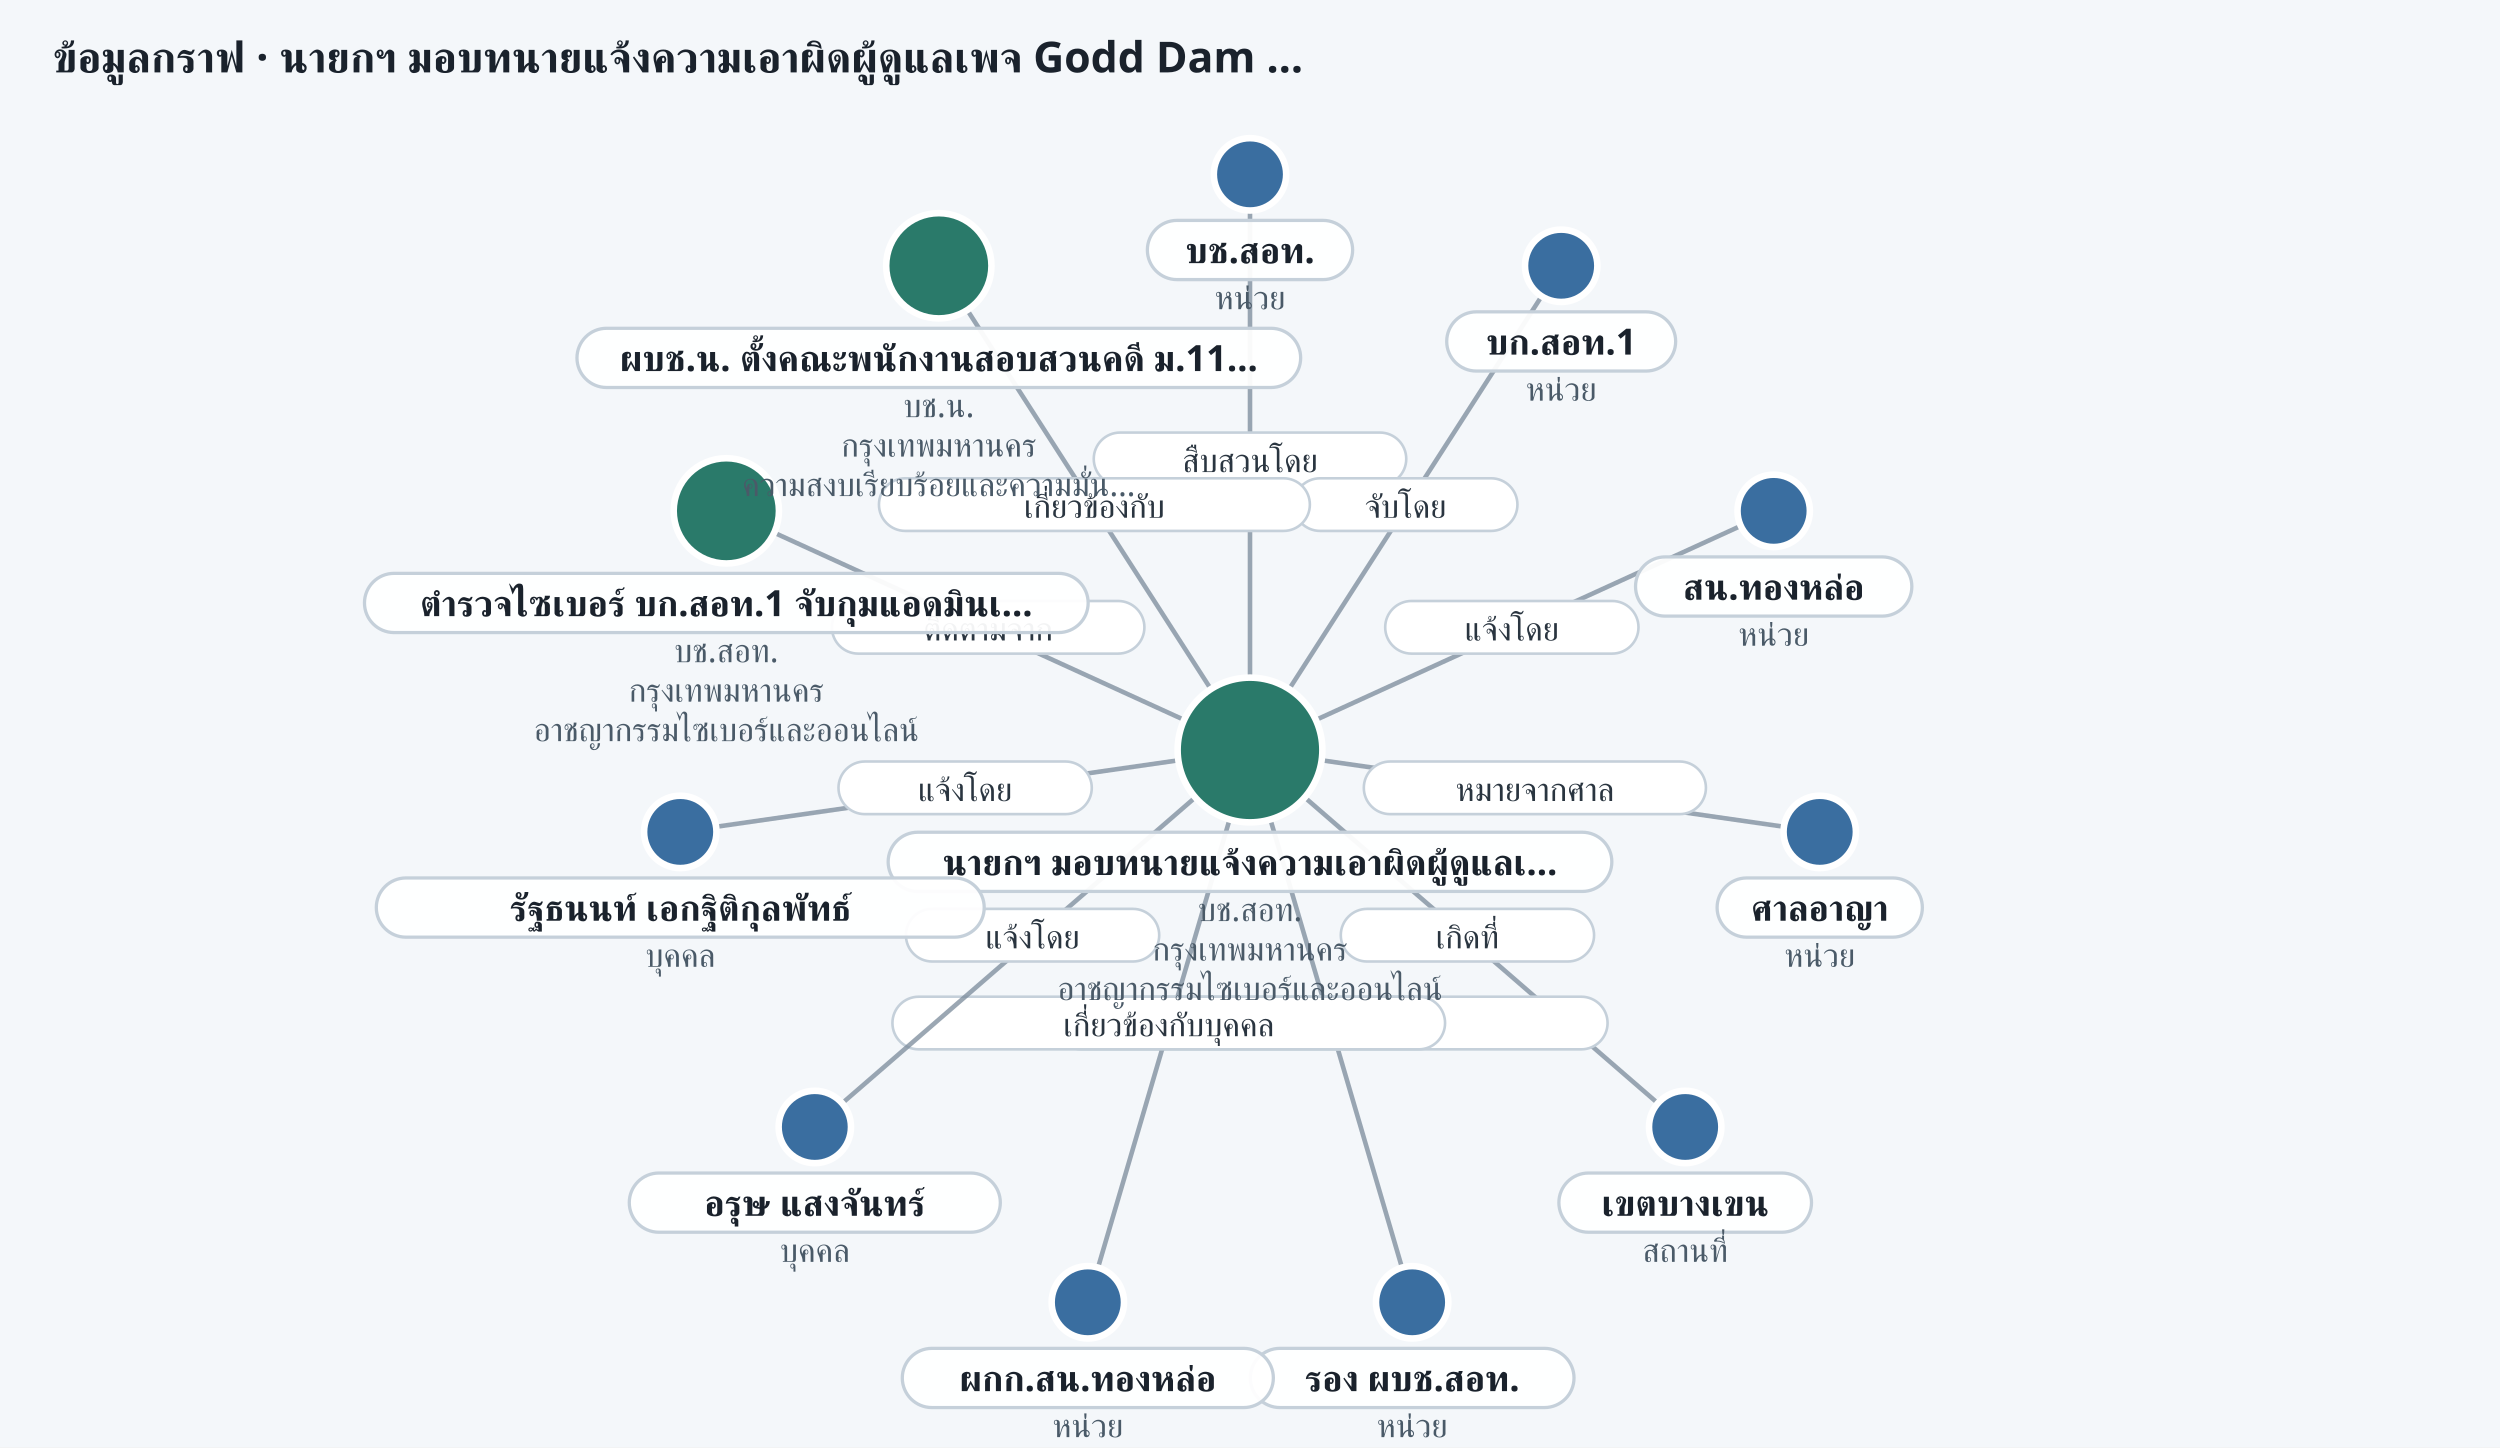
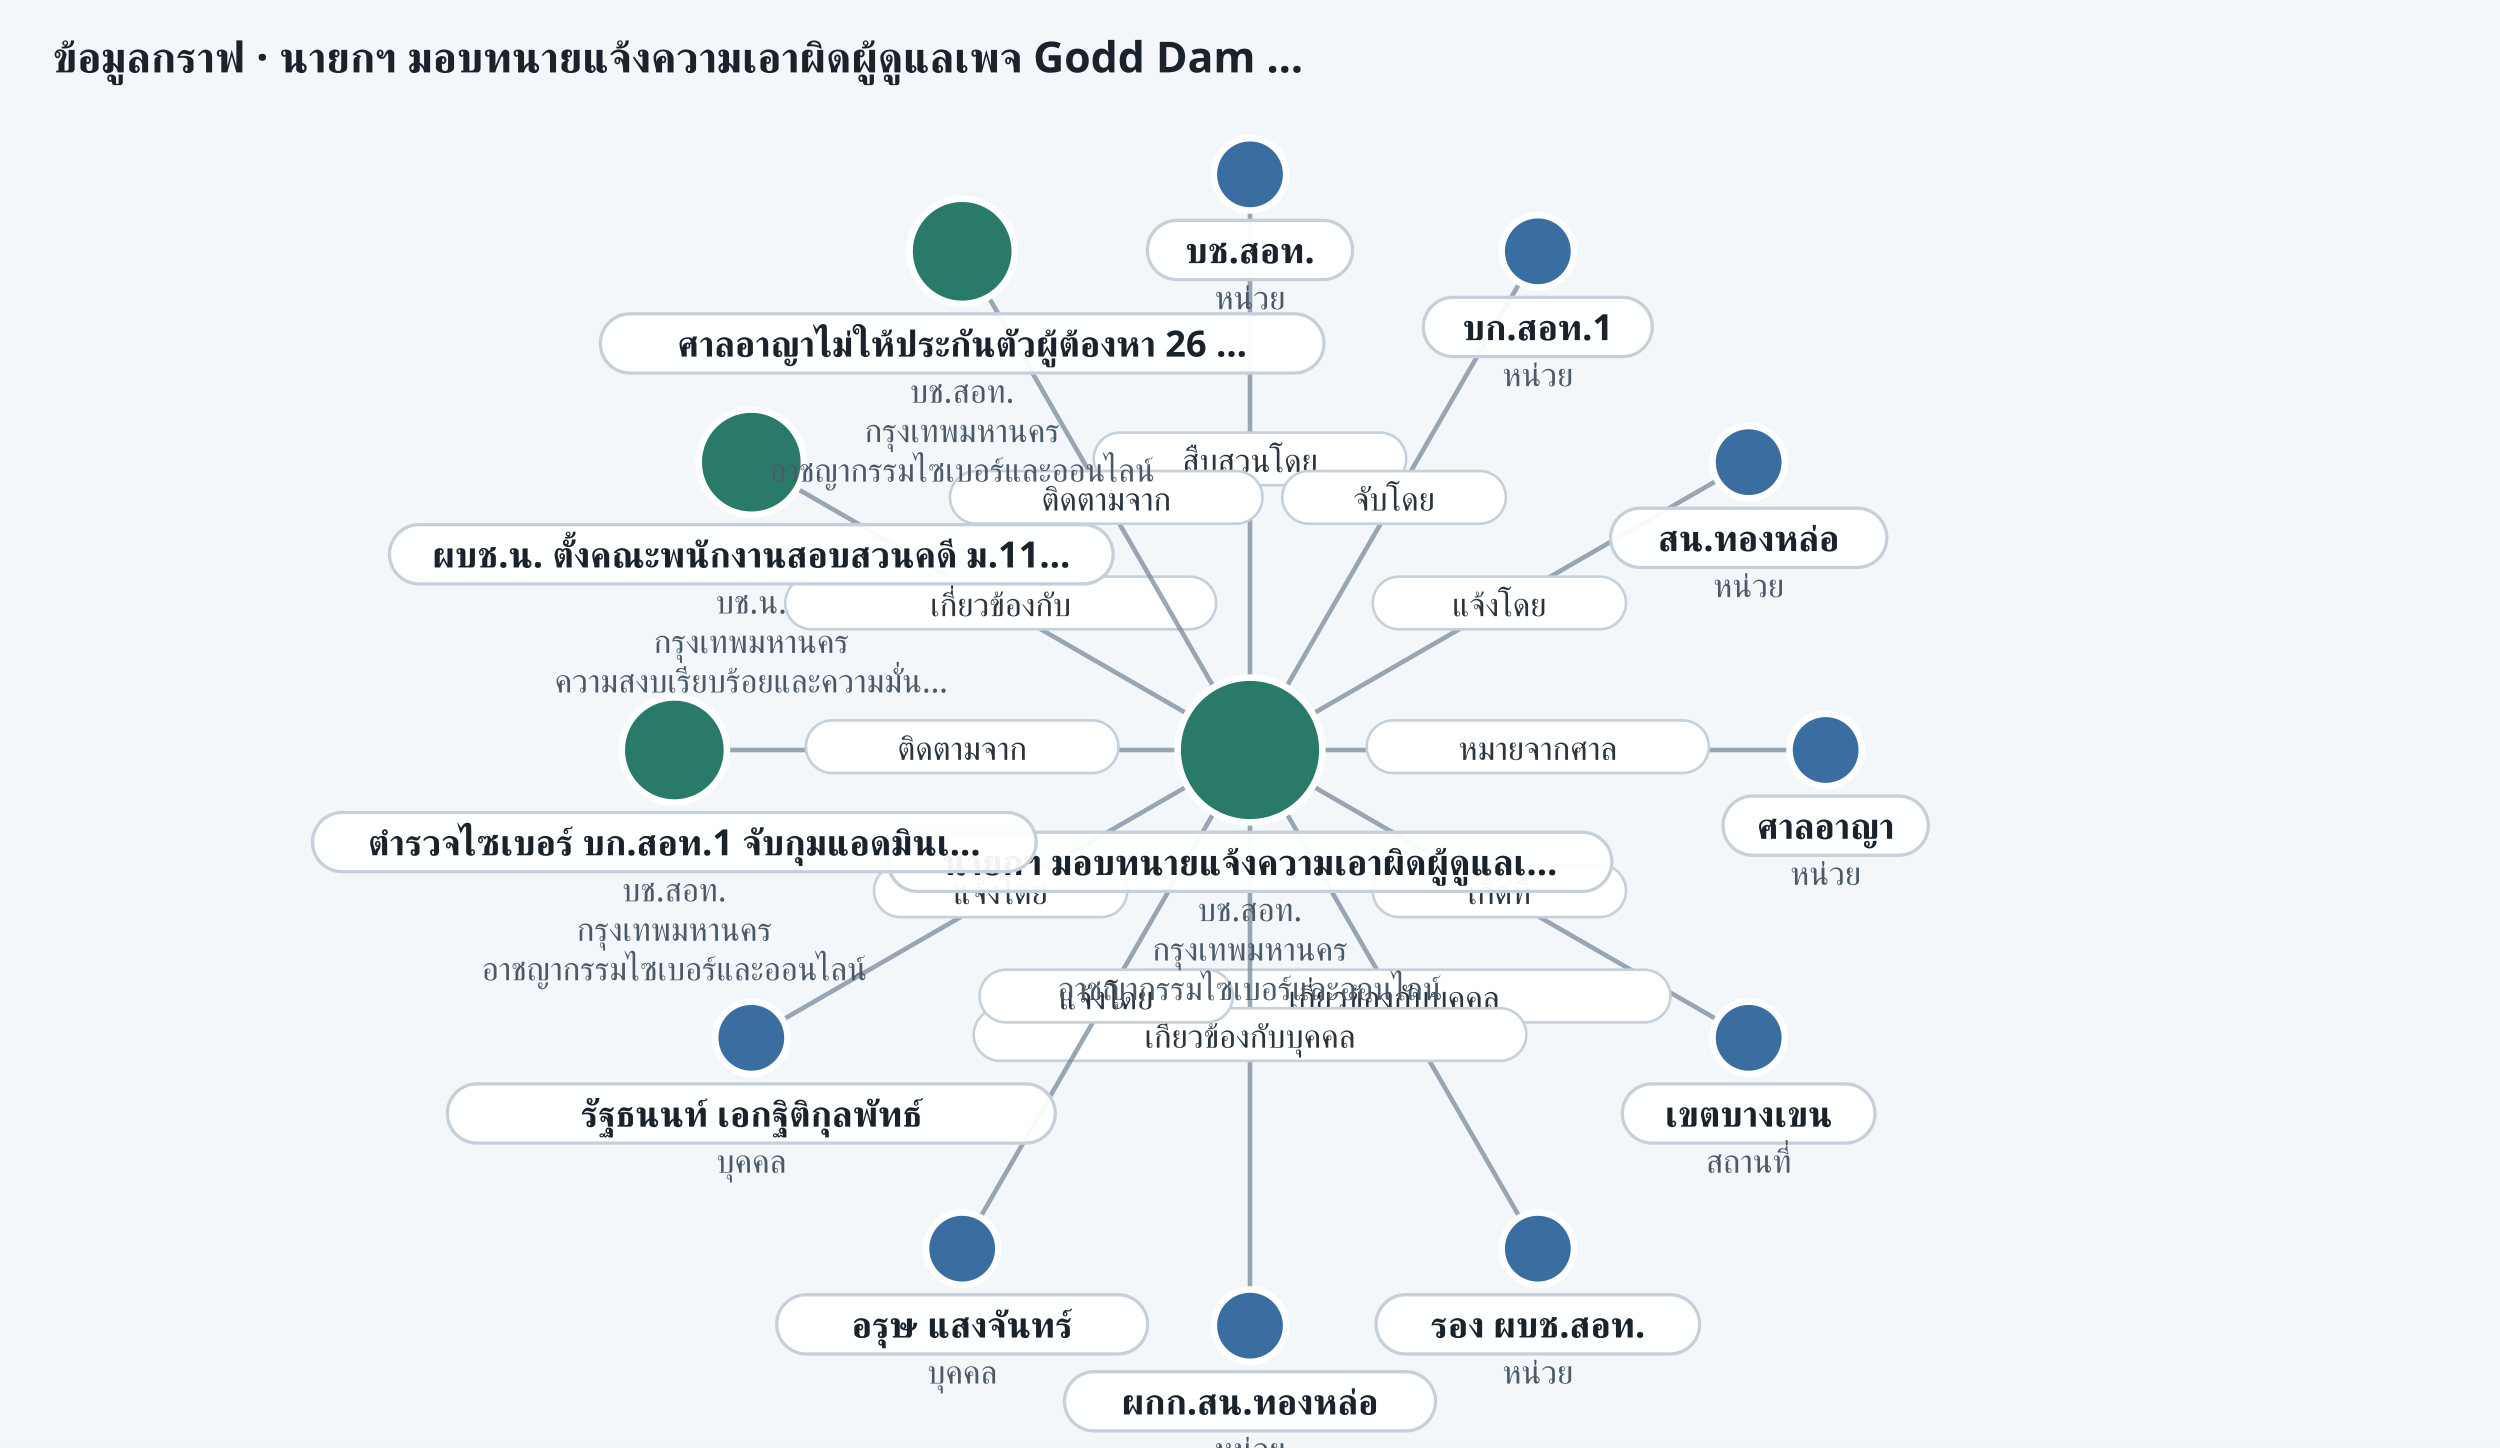
<svg xmlns="http://www.w3.org/2000/svg" width="760" height="440" viewBox="0 0 760 440" role="img" aria-label="ego graph 20261030-cyber-01">
  <rect width="100%" height="100%" fill="#f4f7fa" />
  <text x="16" y="22" font-size="13" font-weight="700" fill="#1a222c" font-family="Sarabun, Anuphan, sans-serif">ข้อมูลกราฟ · นายกฯ มอบทนายแจ้งความเอาผิดผู้ดูแลเพจ Godd Dam …</text>
  <line x1="380.0" y1="228.0" x2="380.0" y2="53.0" stroke="#7a8a9a" stroke-width="1.4" opacity="0.75" />
  <rect x="332.5" y="131.5" width="95.0" height="16" rx="8" fill="#fff" stroke="#c5d0da" stroke-width="0.8" />
  <text x="380.0" y="143.5" text-anchor="middle" font-size="10" fill="#2a3540" font-family="Sarabun, Anuphan, sans-serif">สืบสวนโดย</text>
-   <line x1="380.0" y1="228.0" x2="474.6" y2="80.8" stroke="#7a8a9a" stroke-width="1.4" opacity="0.75" />
-   <rect x="393.3" y="145.4" width="68.0" height="16" rx="8" fill="#fff" stroke="#c5d0da" stroke-width="0.8" />
-   <text x="427.3" y="157.4" text-anchor="middle" font-size="10" fill="#2a3540" font-family="Sarabun, Anuphan, sans-serif">จับโดย</text>
-   <line x1="380.0" y1="228.0" x2="539.2" y2="155.3" stroke="#7a8a9a" stroke-width="1.4" opacity="0.75" />
-   <rect x="421.1" y="182.7" width="77.0" height="16" rx="8" fill="#fff" stroke="#c5d0da" stroke-width="0.8" />
-   <text x="459.6" y="194.7" text-anchor="middle" font-size="10" fill="#2a3540" font-family="Sarabun, Anuphan, sans-serif">แจ้งโดย</text>
-   <line x1="380.0" y1="228.0" x2="553.2" y2="252.9" stroke="#7a8a9a" stroke-width="1.4" opacity="0.75" />
-   <rect x="414.6" y="231.5" width="104.0" height="16" rx="8" fill="#fff" stroke="#c5d0da" stroke-width="0.8" />
-   <text x="466.6" y="243.5" text-anchor="middle" font-size="10" fill="#2a3540" font-family="Sarabun, Anuphan, sans-serif">หมายจากศาล</text>
-   <line x1="380.0" y1="228.0" x2="512.3" y2="342.6" stroke="#7a8a9a" stroke-width="1.4" opacity="0.75" />
-   <rect x="407.6" y="276.3" width="77.0" height="16" rx="8" fill="#fff" stroke="#c5d0da" stroke-width="0.8" />
-   <text x="446.1" y="288.3" text-anchor="middle" font-size="10" fill="#2a3540" font-family="Sarabun, Anuphan, sans-serif">เกิดที่</text>
-   <line x1="380.0" y1="228.0" x2="429.3" y2="395.9" stroke="#7a8a9a" stroke-width="1.4" opacity="0.75" />
-   <rect x="320.7" y="303.0" width="168.0" height="16" rx="8" fill="#fff" stroke="#c5d0da" stroke-width="0.8" />
-   <text x="404.7" y="315.0" text-anchor="middle" font-size="10" fill="#2a3540" font-family="Sarabun, Anuphan, sans-serif">เกี่ยวข้องกับบุคคล</text>
-   <line x1="380.0" y1="228.0" x2="330.7" y2="395.9" stroke="#7a8a9a" stroke-width="1.4" opacity="0.75" />
-   <rect x="271.3" y="303.0" width="168.0" height="16" rx="8" fill="#fff" stroke="#c5d0da" stroke-width="0.8" />
-   <text x="355.3" y="315.0" text-anchor="middle" font-size="10" fill="#2a3540" font-family="Sarabun, Anuphan, sans-serif">เกี่ยวข้องกับบุคคล</text>
-   <line x1="380.0" y1="228.0" x2="247.7" y2="342.6" stroke="#7a8a9a" stroke-width="1.4" opacity="0.75" />
-   <rect x="275.4" y="276.3" width="77.0" height="16" rx="8" fill="#fff" stroke="#c5d0da" stroke-width="0.8" />
-   <text x="313.9" y="288.3" text-anchor="middle" font-size="10" fill="#2a3540" font-family="Sarabun, Anuphan, sans-serif">แจ้งโดย</text>
-   <line x1="380.0" y1="228.0" x2="206.8" y2="252.9" stroke="#7a8a9a" stroke-width="1.4" opacity="0.75" />
-   <rect x="254.9" y="231.5" width="77.0" height="16" rx="8" fill="#fff" stroke="#c5d0da" stroke-width="0.8" />
-   <text x="293.4" y="243.5" text-anchor="middle" font-size="10" fill="#2a3540" font-family="Sarabun, Anuphan, sans-serif">แจ้งโดย</text>
-   <line x1="380.0" y1="228.0" x2="220.8" y2="155.3" stroke="#7a8a9a" stroke-width="1.4" opacity="0.75" />
-   <rect x="252.9" y="182.7" width="95.0" height="16" rx="8" fill="#fff" stroke="#c5d0da" stroke-width="0.8" />
-   <text x="300.4" y="194.7" text-anchor="middle" font-size="10" fill="#2a3540" font-family="Sarabun, Anuphan, sans-serif">ติดตามจาก</text>
-   <line x1="285.4" y1="80.8" x2="380.0" y2="228.0" stroke="#7a8a9a" stroke-width="1.4" opacity="0.75" />
-   <rect x="267.2" y="145.4" width="131.0" height="16" rx="8" fill="#fff" stroke="#c5d0da" stroke-width="0.8" />
-   <text x="332.7" y="157.4" text-anchor="middle" font-size="10" fill="#2a3540" font-family="Sarabun, Anuphan, sans-serif">เกี่ยวข้องกับ</text>
+   <line x1="380.0" y1="228.0" x2="467.5" y2="76.4" stroke="#7a8a9a" stroke-width="1.4" opacity="0.75" />
+   <rect x="389.8" y="143.2" width="68.0" height="16" rx="8" fill="#fff" stroke="#c5d0da" stroke-width="0.8" />
+   <text x="423.8" y="155.2" text-anchor="middle" font-size="10" fill="#2a3540" font-family="Sarabun, Anuphan, sans-serif">จับโดย</text>
+   <line x1="380.0" y1="228.0" x2="531.6" y2="140.5" stroke="#7a8a9a" stroke-width="1.4" opacity="0.75" />
+   <rect x="417.3" y="175.3" width="77.0" height="16" rx="8" fill="#fff" stroke="#c5d0da" stroke-width="0.8" />
+   <text x="455.8" y="187.3" text-anchor="middle" font-size="10" fill="#2a3540" font-family="Sarabun, Anuphan, sans-serif">แจ้งโดย</text>
+   <line x1="380.0" y1="228.0" x2="555.0" y2="228.0" stroke="#7a8a9a" stroke-width="1.4" opacity="0.75" />
+   <rect x="415.5" y="219.0" width="104.0" height="16" rx="8" fill="#fff" stroke="#c5d0da" stroke-width="0.8" />
+   <text x="467.5" y="231.0" text-anchor="middle" font-size="10" fill="#2a3540" font-family="Sarabun, Anuphan, sans-serif">หมายจากศาล</text>
+   <line x1="380.0" y1="228.0" x2="531.6" y2="315.5" stroke="#7a8a9a" stroke-width="1.4" opacity="0.75" />
+   <rect x="417.3" y="262.8" width="77.0" height="16" rx="8" fill="#fff" stroke="#c5d0da" stroke-width="0.8" />
+   <text x="455.8" y="274.8" text-anchor="middle" font-size="10" fill="#2a3540" font-family="Sarabun, Anuphan, sans-serif">เกิดที่</text>
+   <line x1="380.0" y1="228.0" x2="467.5" y2="379.6" stroke="#7a8a9a" stroke-width="1.4" opacity="0.75" />
+   <rect x="339.8" y="294.8" width="168.0" height="16" rx="8" fill="#fff" stroke="#c5d0da" stroke-width="0.8" />
+   <text x="423.8" y="306.8" text-anchor="middle" font-size="10" fill="#2a3540" font-family="Sarabun, Anuphan, sans-serif">เกี่ยวข้องกับบุคคล</text>
+   <line x1="380.0" y1="228.0" x2="380.0" y2="403.0" stroke="#7a8a9a" stroke-width="1.4" opacity="0.75" />
+   <rect x="296.0" y="306.5" width="168.0" height="16" rx="8" fill="#fff" stroke="#c5d0da" stroke-width="0.8" />
+   <text x="380.0" y="318.5" text-anchor="middle" font-size="10" fill="#2a3540" font-family="Sarabun, Anuphan, sans-serif">เกี่ยวข้องกับบุคคล</text>
+   <line x1="380.0" y1="228.0" x2="292.5" y2="379.6" stroke="#7a8a9a" stroke-width="1.4" opacity="0.75" />
+   <rect x="297.8" y="294.8" width="77.0" height="16" rx="8" fill="#fff" stroke="#c5d0da" stroke-width="0.8" />
+   <text x="336.3" y="306.8" text-anchor="middle" font-size="10" fill="#2a3540" font-family="Sarabun, Anuphan, sans-serif">แจ้งโดย</text>
+   <line x1="380.0" y1="228.0" x2="228.4" y2="315.5" stroke="#7a8a9a" stroke-width="1.4" opacity="0.75" />
+   <rect x="265.7" y="262.8" width="77.0" height="16" rx="8" fill="#fff" stroke="#c5d0da" stroke-width="0.8" />
+   <text x="304.2" y="274.8" text-anchor="middle" font-size="10" fill="#2a3540" font-family="Sarabun, Anuphan, sans-serif">แจ้งโดย</text>
+   <line x1="380.0" y1="228.0" x2="205.0" y2="228.0" stroke="#7a8a9a" stroke-width="1.4" opacity="0.75" />
+   <rect x="245.0" y="219.0" width="95.0" height="16" rx="8" fill="#fff" stroke="#c5d0da" stroke-width="0.8" />
+   <text x="292.5" y="231.0" text-anchor="middle" font-size="10" fill="#2a3540" font-family="Sarabun, Anuphan, sans-serif">ติดตามจาก</text>
+   <line x1="228.4" y1="140.5" x2="380.0" y2="228.0" stroke="#7a8a9a" stroke-width="1.4" opacity="0.75" />
+   <rect x="238.7" y="175.3" width="131.0" height="16" rx="8" fill="#fff" stroke="#c5d0da" stroke-width="0.8" />
+   <text x="304.2" y="187.3" text-anchor="middle" font-size="10" fill="#2a3540" font-family="Sarabun, Anuphan, sans-serif">เกี่ยวข้องกับ</text>
+   <line x1="292.5" y1="76.4" x2="380.0" y2="228.0" stroke="#7a8a9a" stroke-width="1.4" opacity="0.75" />
+   <rect x="288.8" y="143.2" width="95.0" height="16" rx="8" fill="#fff" stroke="#c5d0da" stroke-width="0.8" />
+   <text x="336.3" y="155.2" text-anchor="middle" font-size="10" fill="#2a3540" font-family="Sarabun, Anuphan, sans-serif">ติดตามจาก</text>
  <circle cx="380.0" cy="228.0" r="22" fill="#2a7a6a" stroke="#fff" stroke-width="2" />
  <rect x="270.0" y="253.0" width="220.0" height="18" rx="9" fill="rgba(255,255,255,0.94)" stroke="#c5d0da" />
  <text x="380.0" y="266.0" text-anchor="middle" font-size="11" font-weight="600" fill="#1a222c" font-family="Sarabun, Anuphan, sans-serif">นายกฯ มอบทนายแจ้งความเอาผิดผู้ดูแลเ…</text>
  <text x="380.0" y="280.0" text-anchor="middle" font-size="10" fill="#4a5a68" font-family="Sarabun, Anuphan, sans-serif">บช.สอท.</text>
  <text x="380.0" y="292.0" text-anchor="middle" font-size="10" fill="#4a5a68" font-family="Sarabun, Anuphan, sans-serif">กรุงเทพมหานคร</text>
  <text x="380.0" y="304.0" text-anchor="middle" font-size="10" fill="#4a5a68" font-family="Sarabun, Anuphan, sans-serif">อาชญากรรมไซเบอร์และออนไลน์</text>
  <circle cx="380.0" cy="53.0" r="11" fill="#3a6ea0" stroke="#fff" stroke-width="2" />
  <rect x="348.8" y="67.0" width="62.4" height="18" rx="9" fill="rgba(255,255,255,0.94)" stroke="#c5d0da" />
  <text x="380.0" y="80.0" text-anchor="middle" font-size="11" font-weight="600" fill="#1a222c" font-family="Sarabun, Anuphan, sans-serif">บช.สอท.</text>
  <text x="380.0" y="94.0" text-anchor="middle" font-size="10" fill="#4a5a68" font-family="Sarabun, Anuphan, sans-serif">หน่วย</text>
-   <circle cx="474.6" cy="80.8" r="11" fill="#3a6ea0" stroke="#fff" stroke-width="2" />
-   <rect x="439.8" y="94.8" width="69.6" height="18" rx="9" fill="rgba(255,255,255,0.94)" stroke="#c5d0da" />
-   <text x="474.6" y="107.8" text-anchor="middle" font-size="11" font-weight="600" fill="#1a222c" font-family="Sarabun, Anuphan, sans-serif">บก.สอท.1</text>
-   <text x="474.6" y="121.8" text-anchor="middle" font-size="10" fill="#4a5a68" font-family="Sarabun, Anuphan, sans-serif">หน่วย</text>
-   <circle cx="539.2" cy="155.3" r="11" fill="#3a6ea0" stroke="#fff" stroke-width="2" />
-   <rect x="497.2" y="169.3" width="84.0" height="18" rx="9" fill="rgba(255,255,255,0.94)" stroke="#c5d0da" />
-   <text x="539.2" y="182.3" text-anchor="middle" font-size="11" font-weight="600" fill="#1a222c" font-family="Sarabun, Anuphan, sans-serif">สน.ทองหล่อ</text>
-   <text x="539.2" y="196.3" text-anchor="middle" font-size="10" fill="#4a5a68" font-family="Sarabun, Anuphan, sans-serif">หน่วย</text>
-   <circle cx="553.2" cy="252.9" r="11" fill="#3a6ea0" stroke="#fff" stroke-width="2" />
-   <rect x="522.0" y="266.9" width="62.4" height="18" rx="9" fill="rgba(255,255,255,0.94)" stroke="#c5d0da" />
-   <text x="553.2" y="279.9" text-anchor="middle" font-size="11" font-weight="600" fill="#1a222c" font-family="Sarabun, Anuphan, sans-serif">ศาลอาญา</text>
-   <text x="553.2" y="293.9" text-anchor="middle" font-size="10" fill="#4a5a68" font-family="Sarabun, Anuphan, sans-serif">หน่วย</text>
-   <circle cx="512.3" cy="342.6" r="11" fill="#3a6ea0" stroke="#fff" stroke-width="2" />
-   <rect x="473.9" y="356.6" width="76.8" height="18" rx="9" fill="rgba(255,255,255,0.94)" stroke="#c5d0da" />
-   <text x="512.3" y="369.6" text-anchor="middle" font-size="11" font-weight="600" fill="#1a222c" font-family="Sarabun, Anuphan, sans-serif">เขตบางเขน</text>
-   <text x="512.3" y="383.6" text-anchor="middle" font-size="10" fill="#4a5a68" font-family="Sarabun, Anuphan, sans-serif">สถานที่</text>
-   <circle cx="429.3" cy="395.9" r="11" fill="#3a6ea0" stroke="#fff" stroke-width="2" />
-   <rect x="380.1" y="409.9" width="98.4" height="18" rx="9" fill="rgba(255,255,255,0.94)" stroke="#c5d0da" />
-   <text x="429.3" y="422.9" text-anchor="middle" font-size="11" font-weight="600" fill="#1a222c" font-family="Sarabun, Anuphan, sans-serif">รอง ผบช.สอท.</text>
-   <text x="429.3" y="436.9" text-anchor="middle" font-size="10" fill="#4a5a68" font-family="Sarabun, Anuphan, sans-serif">หน่วย</text>
-   <circle cx="330.7" cy="395.9" r="11" fill="#3a6ea0" stroke="#fff" stroke-width="2" />
-   <rect x="274.3" y="409.9" width="112.8" height="18" rx="9" fill="rgba(255,255,255,0.94)" stroke="#c5d0da" />
-   <text x="330.7" y="422.9" text-anchor="middle" font-size="11" font-weight="600" fill="#1a222c" font-family="Sarabun, Anuphan, sans-serif">ผกก.สน.ทองหล่อ</text>
-   <text x="330.7" y="436.9" text-anchor="middle" font-size="10" fill="#4a5a68" font-family="Sarabun, Anuphan, sans-serif">หน่วย</text>
-   <circle cx="247.7" cy="342.6" r="11" fill="#3a6ea0" stroke="#fff" stroke-width="2" />
-   <rect x="191.3" y="356.6" width="112.8" height="18" rx="9" fill="rgba(255,255,255,0.94)" stroke="#c5d0da" />
-   <text x="247.7" y="369.6" text-anchor="middle" font-size="11" font-weight="600" fill="#1a222c" font-family="Sarabun, Anuphan, sans-serif">อรุษ แสงจันทร์</text>
-   <text x="247.7" y="383.6" text-anchor="middle" font-size="10" fill="#4a5a68" font-family="Sarabun, Anuphan, sans-serif">บุคคล</text>
-   <circle cx="206.8" cy="252.9" r="11" fill="#3a6ea0" stroke="#fff" stroke-width="2" />
-   <rect x="114.4" y="266.9" width="184.8" height="18" rx="9" fill="rgba(255,255,255,0.94)" stroke="#c5d0da" />
-   <text x="206.8" y="279.9" text-anchor="middle" font-size="11" font-weight="600" fill="#1a222c" font-family="Sarabun, Anuphan, sans-serif">รัฐธนนท์ เอกฐิติกุลพัทธ์</text>
-   <text x="206.8" y="293.9" text-anchor="middle" font-size="10" fill="#4a5a68" font-family="Sarabun, Anuphan, sans-serif">บุคคล</text>
-   <circle cx="220.8" cy="155.3" r="16" fill="#2a7a6a" stroke="#fff" stroke-width="2" />
-   <rect x="110.8" y="174.3" width="220.0" height="18" rx="9" fill="rgba(255,255,255,0.94)" stroke="#c5d0da" />
-   <text x="220.8" y="187.3" text-anchor="middle" font-size="11" font-weight="600" fill="#1a222c" font-family="Sarabun, Anuphan, sans-serif">ตำรวจไซเบอร์ บก.สอท.1 จับกุมแอดมินเ…</text>
-   <text x="220.8" y="201.3" text-anchor="middle" font-size="10" fill="#4a5a68" font-family="Sarabun, Anuphan, sans-serif">บช.สอท.</text>
-   <text x="220.8" y="213.3" text-anchor="middle" font-size="10" fill="#4a5a68" font-family="Sarabun, Anuphan, sans-serif">กรุงเทพมหานคร</text>
-   <text x="220.8" y="225.3" text-anchor="middle" font-size="10" fill="#4a5a68" font-family="Sarabun, Anuphan, sans-serif">อาชญากรรมไซเบอร์และออนไลน์</text>
-   <circle cx="285.4" cy="80.8" r="16" fill="#2a7a6a" stroke="#fff" stroke-width="2" />
-   <rect x="175.4" y="99.8" width="220.0" height="18" rx="9" fill="rgba(255,255,255,0.94)" stroke="#c5d0da" />
-   <text x="285.4" y="112.8" text-anchor="middle" font-size="11" font-weight="600" fill="#1a222c" font-family="Sarabun, Anuphan, sans-serif">ผบช.น. ตั้งคณะพนักงานสอบสวนคดี ม.11…</text>
-   <text x="285.4" y="126.8" text-anchor="middle" font-size="10" fill="#4a5a68" font-family="Sarabun, Anuphan, sans-serif">บช.น.</text>
-   <text x="285.4" y="138.8" text-anchor="middle" font-size="10" fill="#4a5a68" font-family="Sarabun, Anuphan, sans-serif">กรุงเทพมหานคร</text>
-   <text x="285.4" y="150.8" text-anchor="middle" font-size="10" fill="#4a5a68" font-family="Sarabun, Anuphan, sans-serif">ความสงบเรียบร้อยและความมั่น…</text>
+   <circle cx="467.5" cy="76.4" r="11" fill="#3a6ea0" stroke="#fff" stroke-width="2" />
+   <rect x="432.7" y="90.4" width="69.6" height="18" rx="9" fill="rgba(255,255,255,0.94)" stroke="#c5d0da" />
+   <text x="467.5" y="103.4" text-anchor="middle" font-size="11" font-weight="600" fill="#1a222c" font-family="Sarabun, Anuphan, sans-serif">บก.สอท.1</text>
+   <text x="467.5" y="117.4" text-anchor="middle" font-size="10" fill="#4a5a68" font-family="Sarabun, Anuphan, sans-serif">หน่วย</text>
+   <circle cx="531.6" cy="140.5" r="11" fill="#3a6ea0" stroke="#fff" stroke-width="2" />
+   <rect x="489.6" y="154.5" width="84.0" height="18" rx="9" fill="rgba(255,255,255,0.94)" stroke="#c5d0da" />
+   <text x="531.6" y="167.5" text-anchor="middle" font-size="11" font-weight="600" fill="#1a222c" font-family="Sarabun, Anuphan, sans-serif">สน.ทองหล่อ</text>
+   <text x="531.6" y="181.5" text-anchor="middle" font-size="10" fill="#4a5a68" font-family="Sarabun, Anuphan, sans-serif">หน่วย</text>
+   <circle cx="555.0" cy="228.0" r="11" fill="#3a6ea0" stroke="#fff" stroke-width="2" />
+   <rect x="523.8" y="242.0" width="62.4" height="18" rx="9" fill="rgba(255,255,255,0.94)" stroke="#c5d0da" />
+   <text x="555.0" y="255.0" text-anchor="middle" font-size="11" font-weight="600" fill="#1a222c" font-family="Sarabun, Anuphan, sans-serif">ศาลอาญา</text>
+   <text x="555.0" y="269.0" text-anchor="middle" font-size="10" fill="#4a5a68" font-family="Sarabun, Anuphan, sans-serif">หน่วย</text>
+   <circle cx="531.6" cy="315.5" r="11" fill="#3a6ea0" stroke="#fff" stroke-width="2" />
+   <rect x="493.2" y="329.5" width="76.8" height="18" rx="9" fill="rgba(255,255,255,0.94)" stroke="#c5d0da" />
+   <text x="531.6" y="342.5" text-anchor="middle" font-size="11" font-weight="600" fill="#1a222c" font-family="Sarabun, Anuphan, sans-serif">เขตบางเขน</text>
+   <text x="531.6" y="356.5" text-anchor="middle" font-size="10" fill="#4a5a68" font-family="Sarabun, Anuphan, sans-serif">สถานที่</text>
+   <circle cx="467.5" cy="379.6" r="11" fill="#3a6ea0" stroke="#fff" stroke-width="2" />
+   <rect x="418.3" y="393.6" width="98.4" height="18" rx="9" fill="rgba(255,255,255,0.94)" stroke="#c5d0da" />
+   <text x="467.5" y="406.6" text-anchor="middle" font-size="11" font-weight="600" fill="#1a222c" font-family="Sarabun, Anuphan, sans-serif">รอง ผบช.สอท.</text>
+   <text x="467.5" y="420.6" text-anchor="middle" font-size="10" fill="#4a5a68" font-family="Sarabun, Anuphan, sans-serif">หน่วย</text>
+   <circle cx="380.0" cy="403.0" r="11" fill="#3a6ea0" stroke="#fff" stroke-width="2" />
+   <rect x="323.6" y="417.0" width="112.8" height="18" rx="9" fill="rgba(255,255,255,0.94)" stroke="#c5d0da" />
+   <text x="380.0" y="430.0" text-anchor="middle" font-size="11" font-weight="600" fill="#1a222c" font-family="Sarabun, Anuphan, sans-serif">ผกก.สน.ทองหล่อ</text>
+   <text x="380.0" y="444.0" text-anchor="middle" font-size="10" fill="#4a5a68" font-family="Sarabun, Anuphan, sans-serif">หน่วย</text>
+   <circle cx="292.5" cy="379.6" r="11" fill="#3a6ea0" stroke="#fff" stroke-width="2" />
+   <rect x="236.1" y="393.6" width="112.8" height="18" rx="9" fill="rgba(255,255,255,0.94)" stroke="#c5d0da" />
+   <text x="292.5" y="406.6" text-anchor="middle" font-size="11" font-weight="600" fill="#1a222c" font-family="Sarabun, Anuphan, sans-serif">อรุษ แสงจันทร์</text>
+   <text x="292.5" y="420.6" text-anchor="middle" font-size="10" fill="#4a5a68" font-family="Sarabun, Anuphan, sans-serif">บุคคล</text>
+   <circle cx="228.4" cy="315.5" r="11" fill="#3a6ea0" stroke="#fff" stroke-width="2" />
+   <rect x="136.0" y="329.5" width="184.8" height="18" rx="9" fill="rgba(255,255,255,0.94)" stroke="#c5d0da" />
+   <text x="228.4" y="342.5" text-anchor="middle" font-size="11" font-weight="600" fill="#1a222c" font-family="Sarabun, Anuphan, sans-serif">รัฐธนนท์ เอกฐิติกุลพัทธ์</text>
+   <text x="228.4" y="356.5" text-anchor="middle" font-size="10" fill="#4a5a68" font-family="Sarabun, Anuphan, sans-serif">บุคคล</text>
+   <circle cx="205.0" cy="228.0" r="16" fill="#2a7a6a" stroke="#fff" stroke-width="2" />
+   <rect x="95.0" y="247.0" width="220.0" height="18" rx="9" fill="rgba(255,255,255,0.94)" stroke="#c5d0da" />
+   <text x="205.0" y="260.0" text-anchor="middle" font-size="11" font-weight="600" fill="#1a222c" font-family="Sarabun, Anuphan, sans-serif">ตำรวจไซเบอร์ บก.สอท.1 จับกุมแอดมินเ…</text>
+   <text x="205.0" y="274.0" text-anchor="middle" font-size="10" fill="#4a5a68" font-family="Sarabun, Anuphan, sans-serif">บช.สอท.</text>
+   <text x="205.0" y="286.0" text-anchor="middle" font-size="10" fill="#4a5a68" font-family="Sarabun, Anuphan, sans-serif">กรุงเทพมหานคร</text>
+   <text x="205.0" y="298.0" text-anchor="middle" font-size="10" fill="#4a5a68" font-family="Sarabun, Anuphan, sans-serif">อาชญากรรมไซเบอร์และออนไลน์</text>
+   <circle cx="228.4" cy="140.5" r="16" fill="#2a7a6a" stroke="#fff" stroke-width="2" />
+   <rect x="118.4" y="159.5" width="220.0" height="18" rx="9" fill="rgba(255,255,255,0.94)" stroke="#c5d0da" />
+   <text x="228.4" y="172.5" text-anchor="middle" font-size="11" font-weight="600" fill="#1a222c" font-family="Sarabun, Anuphan, sans-serif">ผบช.น. ตั้งคณะพนักงานสอบสวนคดี ม.11…</text>
+   <text x="228.4" y="186.5" text-anchor="middle" font-size="10" fill="#4a5a68" font-family="Sarabun, Anuphan, sans-serif">บช.น.</text>
+   <text x="228.4" y="198.5" text-anchor="middle" font-size="10" fill="#4a5a68" font-family="Sarabun, Anuphan, sans-serif">กรุงเทพมหานคร</text>
+   <text x="228.4" y="210.5" text-anchor="middle" font-size="10" fill="#4a5a68" font-family="Sarabun, Anuphan, sans-serif">ความสงบเรียบร้อยและความมั่น…</text>
+   <circle cx="292.5" cy="76.4" r="16" fill="#2a7a6a" stroke="#fff" stroke-width="2" />
+   <rect x="182.5" y="95.4" width="220.0" height="18" rx="9" fill="rgba(255,255,255,0.94)" stroke="#c5d0da" />
+   <text x="292.5" y="108.4" text-anchor="middle" font-size="11" font-weight="600" fill="#1a222c" font-family="Sarabun, Anuphan, sans-serif">ศาลอาญาไม่ให้ประกันตัวผู้ต้องหา 26 …</text>
+   <text x="292.5" y="122.4" text-anchor="middle" font-size="10" fill="#4a5a68" font-family="Sarabun, Anuphan, sans-serif">บช.สอท.</text>
+   <text x="292.5" y="134.4" text-anchor="middle" font-size="10" fill="#4a5a68" font-family="Sarabun, Anuphan, sans-serif">กรุงเทพมหานคร</text>
+   <text x="292.5" y="146.4" text-anchor="middle" font-size="10" fill="#4a5a68" font-family="Sarabun, Anuphan, sans-serif">อาชญากรรมไซเบอร์และออนไลน์</text>
</svg>
